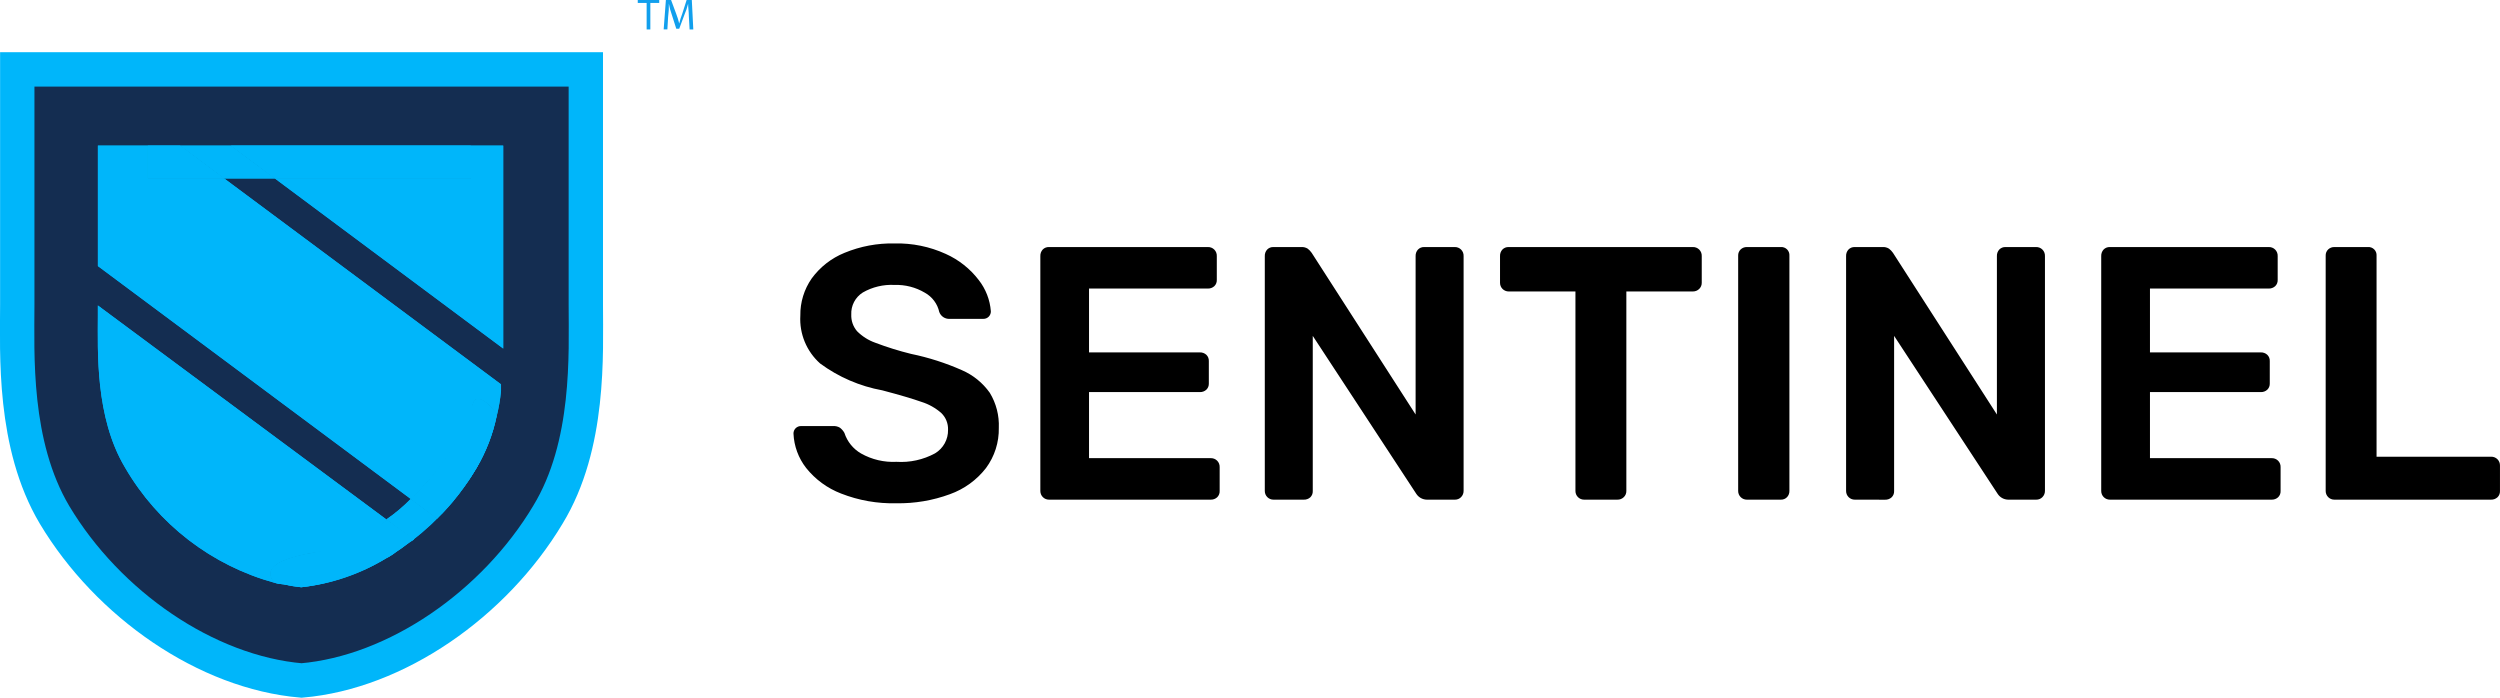
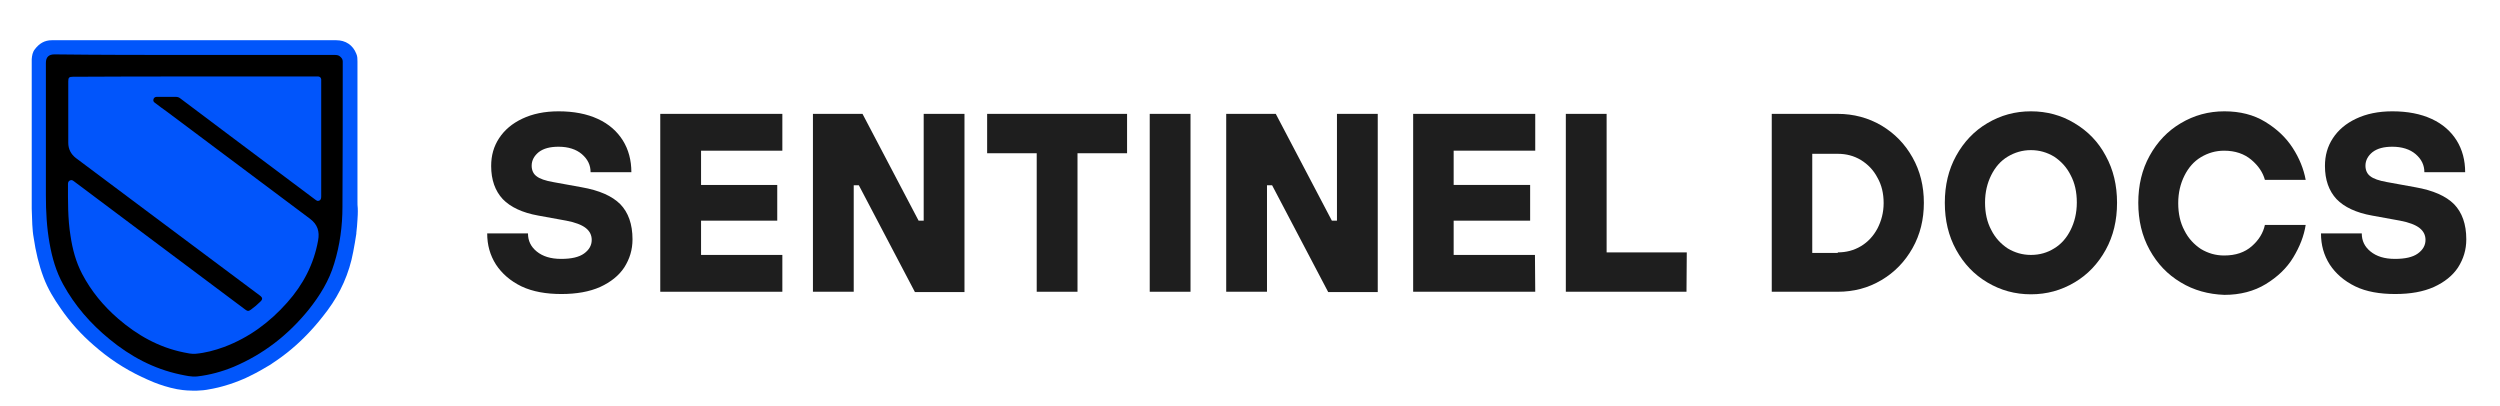
- <svg xmlns="http://www.w3.org/2000/svg" xmlns:xlink="http://www.w3.org/1999/xlink" viewBox="0 0 180.124 50.271" class="icon" width="180.124" height="50.271">
-   <defs>
-     <g id="logo" viewBox="0 0 180.124 50.271">
-       <defs>
-         <linearGradient id="linear-gradient" x1="-0.358" y1="0.505" x2="2.518" y2="0.505" gradientUnits="objectBoundingBox">
-           <stop offset="0" stop-color="#01aae4" />
-           <stop offset="1" stop-color="#1f96f4" />
-         </linearGradient>
-         <linearGradient id="linear-gradient-2" x1="-93.061" y1="0.544" x2="24.368" y2="0.544" xlink:href="#linear-gradient" />
-         <linearGradient id="linear-gradient" x1="-0.358" y1="0.505" x2="2.518" y2="0.505" gradientUnits="objectBoundingBox">
-           <stop offset="0" stop-color="#01aae4" />
-           <stop offset="1" stop-color="#1f96f4" />
-         </linearGradient>
-         <linearGradient id="linear-gradient-2" x1="-93.061" y1="0.544" x2="24.368" y2="0.544" xlink:href="#linear-gradient" />
-         <linearGradient id="linear-gradient" x1="-0.358" y1="0.505" x2="2.518" y2="0.505" gradientUnits="objectBoundingBox">
-           <stop offset="0" stop-color="#01aae4" />
-           <stop offset="1" stop-color="#1f96f4" />
-         </linearGradient>
-         <linearGradient id="linear-gradient-2" x1="-93.061" y1="0.544" x2="24.368" y2="0.544" xlink:href="#linear-gradient" />
-       </defs>
-       <g transform="translate(1.234)">
-         <path id="Path" d="M.64.212H0V0H1.547V.212H.907v1.91H.64Z" transform="translate(44.716)" fill="#119FED" />
-         <path id="Path-2" data-name="Path" d="M1.814,1.167c0-.318-.053-.637-.053-.9a4.649,4.649,0,0,1-.267.8L1.121,2.069H.907L.587,1.061a4.4,4.4,0,0,1-.213-.8A6.057,6.057,0,0,1,.32,1.22l-.053.9H0L.16,0H.534L.907,1.008a4.905,4.905,0,0,1,.213.69,4.905,4.905,0,0,1,.213-.69L1.654,0h.374l.107,2.122H1.868Z" transform="translate(46.583)" fill="#119FED" />
-         <path id="Path-3" data-name="Path" d="M40.867,0V16.9c0,3.518.322,10.074-2.681,15.138-3.861,6.45-10.884,11.354-17.748,11.94-6.863-.64-13.887-5.544-17.748-11.993C-.312,26.972.01,20.362.01,16.844V0Z" transform="translate(0.055 5.305)" fill="#142D51" />
-         <path id="Path-4" data-name="Path" d="M40.974,0V16.951c0,3.518.322,10.128-2.734,15.138-3.861,6.45-10.938,11.354-17.748,11.94-6.863-.586-13.941-5.49-17.8-11.94C-.312,27.025.01,20.469.01,16.951V0Z" transform="translate(0 5)" fill="none" stroke="#00B6FA" stroke-miterlimit="10" stroke-width="2.475px" />
-         <path id="Path-5" data-name="Path" d="M3.651,7.364l-1.9-1.42A11.725,11.725,0,0,1,0,7.416L1.852,8.784v.158a18.57,18.57,0,0,0,4.656-5.26A13.162,13.162,0,0,0,7.883.053V0A11.594,11.594,0,0,1,6.455,3.682,15.81,15.81,0,0,1,3.651,7.364Z" transform="translate(26.609 30.004)" fill="#00B6FA" />
-         <path id="Path-6" data-name="Path" d="M3.67,7.364l-1.9-1.42A11.977,11.977,0,0,1,0,7.43L1.871,8.784v.158a18.57,18.57,0,0,0,4.656-5.26A13.16,13.16,0,0,0,7.9.053V0A11.594,11.594,0,0,1,6.474,3.682,15.811,15.811,0,0,1,3.67,7.364Z" transform="translate(26.591 30.004)" fill="#00B6FA" />
-         <path id="Path-7" data-name="Path" d="M6.137,0A14.988,14.988,0,0,1,0,2.1,14.5,14.5,0,0,0,6.137,0Z" transform="translate(20.475 40.207)" fill="#142D51" />
-         <path id="Path-8" data-name="Path" d="M6.137,0A14.988,14.988,0,0,1,0,2.1,14.5,14.5,0,0,0,6.137,0Z" transform="translate(20.475 40.207)" fill="url(&quot;#linear-gradient&quot;)" />
-         <path id="Path-9" data-name="Path" d="M0,0,3.174,2.367H6.825L3.651,0Z" transform="translate(11.742 10.49)" fill="#00B6FA" />
-         <path id="Path-10" data-name="Path" d="M0,0,3.174,2.367H6.825L3.651,0Z" transform="translate(11.742 10.49)" fill="#00B6FA" />
-         <path id="Path-11" data-name="Path" d="M3.6,0H0V8.678L22.538,25.457a19.074,19.074,0,0,0,4.444-6.732c.106-.368.212-.473.423-.473.37,0,.846.473,1.323,1.052v.21a12.209,12.209,0,0,0,.317-1.841V17.2L9.1,2.367H3.6Z" transform="translate(5.819 10.491)" fill="#00B6FA" />
-         <path id="Path-12" data-name="Path" d="M3.6,0H0V8.678L22.538,25.457c2.851-2.577,4.438-6,4.444-6.732.106-.368.212-.473.423-.473.37,0,.846.473,1.323,1.052v.21a12.209,12.209,0,0,0,.317-1.841V17.2L9.1,2.367H3.6Z" transform="translate(5.819 10.491)" fill="#00B6FA" />
-         <path id="Path-13" data-name="Path" d="M4.867,0c-.212,0-.317.105-.423.473A17.191,17.191,0,0,1,0,7.206l1.9,1.42A17.647,17.647,0,0,0,4.762,4.944,12.1,12.1,0,0,0,6.19,1.262v-.21C5.714.473,5.238,0,4.867,0Z" transform="translate(28.354 28.741)" fill="#00B6FA" />
-         <path id="Path-14" data-name="Path" d="M4.867,0c-.212,0-.317.105-.423.473A17.191,17.191,0,0,1,0,7.206l1.9,1.42A17.647,17.647,0,0,0,4.762,4.944,12.1,12.1,0,0,0,6.19,1.262v-.21C5.714.473,5.238,0,4.867,0Z" transform="translate(28.354 28.741)" fill="#00B6FA" />
-         <path id="Path-15" data-name="Path" d="M4.867,0c-.212,0-.317.105-.423.473A17.191,17.191,0,0,1,0,7.206l1.9,1.42A17.647,17.647,0,0,0,4.762,4.944,12.1,12.1,0,0,0,6.19,1.262v-.21C5.714.473,5.238,0,4.867,0Z" transform="translate(28.354 28.741)" fill="#00B6FA" />
-         <path id="Path-16" data-name="Path" d="M0,0V2.367H5.5L2.328,0Z" transform="translate(9.416 10.49)" fill="#00B6FA" />
-         <path id="Path-17" data-name="Path" d="M0,0V2.367H5.5L2.328,0Z" transform="translate(9.416 10.49)" fill="#00B6FA" />
-         <path id="Path-18" data-name="Path" d="M0,0V2.367H5.5L2.328,0Z" transform="translate(9.416 10.49)" fill="#00B6FA" />
-         <path id="Path-19" data-name="Path" d="M16.454,0H14.126V2.367H0L16.454,14.622V0Z" transform="translate(18.568 10.49)" fill="#00B6FA" />
-         <path id="Path-20" data-name="Path" d="M16.454,0H14.126V2.367H0L16.454,14.622V0Z" transform="translate(18.568 10.49)" fill="#00B6FA" />
-         <path id="Path-21" data-name="Path" d="M17.3,0H0L3.174,2.367H17.3Z" transform="translate(15.393 10.49)" fill="#00B6FA" />
-         <path id="Path-22" data-name="Path" d="M17.3,0H0L3.174,2.367H17.3Z" transform="translate(15.393 10.49)" fill="#00B6FA" />
-         <path id="Path-23" data-name="Path" d="M17.3,0H0L3.174,2.367H17.3Z" transform="translate(15.393 10.49)" fill="#00B6FA" />
-         <path id="Path-24" data-name="Path" d="M.32.239C.267.239.267.292.214.292A.165.165,0,0,0,.32.239Z" transform="translate(26.395 39.915)" fill="#142D51" />
-         <path id="Path-25" data-name="Path" d="M.32.239C.267.239.267.292.214.292A.165.165,0,0,0,.32.239Z" transform="translate(26.395 39.915)" fill="url(&quot;#linear-gradient-2&quot;)" />
-         <path id="Path-26" data-name="Path" d="M15.454,17.83a13.21,13.21,0,0,0,5.4-2.367L.006,0V.736c0,2.525-.212,7.311,1.958,10.94a17.946,17.946,0,0,0,10.793,8.31C12.016,19.2,12.439,18.356,15.454,17.83Z" transform="translate(5.811 22.009)" fill="#00B6FA" />
-         <path id="Path-27" data-name="Path" d="M15.454,17.83a10.163,10.163,0,0,0,5.4-2.367L.006,0V.736c0,2.525-.212,7.311,1.958,10.94a17.946,17.946,0,0,0,10.793,8.31C12.016,19.2,12.439,18.356,15.454,17.83Z" transform="translate(5.811 22.009)" fill="#00B6FA" />
-         <path id="Path-28" data-name="Path" d="M8.412,0a12.9,12.9,0,0,1-5.4,2.367C0,2.893-.423,3.734.317,4.523a2.671,2.671,0,0,0,.635.105,10.656,10.656,0,0,0,1.27.21,15.254,15.254,0,0,0,6.137-2.1c.053,0,.053-.053.106-.053A4.411,4.411,0,0,0,9.1,2.262c.423-.263.794-.579,1.217-.842V1.368Z" transform="translate(18.249 37.472)" fill="#00B6FA" />
-         <path id="Path-29" data-name="Path" d="M8.412,0a12.9,12.9,0,0,1-5.4,2.367C0,2.893-.423,3.734.317,4.523a2.671,2.671,0,0,0,.635.105,10.656,10.656,0,0,0,1.27.21,15.254,15.254,0,0,0,6.137-2.1c.053,0,.053-.053.106-.053A4.411,4.411,0,0,0,9.1,2.262c.423-.263.794-.607,1.217-.87V1.368Z" transform="translate(18.249 37.472)" fill="#00B6FA" />
-         <path id="Path-30" data-name="Path" d="M8.412,0a12.9,12.9,0,0,1-5.4,2.367C0,2.893-.423,3.734.317,4.523a2.671,2.671,0,0,0,.635.105,10.656,10.656,0,0,0,1.27.21,15.254,15.254,0,0,0,6.137-2.1c.053,0,.053-.053.106-.053A4.411,4.411,0,0,0,9.1,2.262c.423-.263.794-.608,1.217-.87V1.368Z" transform="translate(18.249 37.472)" fill="#00B6FA" />
-       </g>
-       <path d="M8.346,24.26a10.2,10.2,0,0,1-3.978-.7,5.947,5.947,0,0,1-2.522-1.846,4.33,4.33,0,0,1-.91-2.47.533.533,0,0,1,.546-.546H3.8a.839.839,0,0,1,.481.117,1.2,1.2,0,0,1,.325.377,2.651,2.651,0,0,0,1.2,1.482,4.7,4.7,0,0,0,2.548.6,5.134,5.134,0,0,0,2.782-.611,1.926,1.926,0,0,0,.936-1.7,1.6,1.6,0,0,0-.481-1.2,3.928,3.928,0,0,0-1.43-.806q-.949-.338-2.821-.832a10.828,10.828,0,0,1-4.485-1.937A4.28,4.28,0,0,1,1.43,10.74a4.555,4.555,0,0,1,.819-2.678A5.472,5.472,0,0,1,4.615,6.216a8.928,8.928,0,0,1,3.6-.676,8.4,8.4,0,0,1,3.692.754,6.171,6.171,0,0,1,2.379,1.885,4.168,4.168,0,0,1,.871,2.249.533.533,0,0,1-.546.546H12.194a.754.754,0,0,1-.754-.494A2.106,2.106,0,0,0,10.4,9.089,4.009,4.009,0,0,0,8.216,8.53a4.137,4.137,0,0,0-2.288.546A1.78,1.78,0,0,0,5.1,10.662a1.733,1.733,0,0,0,.416,1.2,3.5,3.5,0,0,0,1.313.832,22.293,22.293,0,0,0,2.587.806,17.984,17.984,0,0,1,3.653,1.17A4.8,4.8,0,0,1,15.08,16.3a4.5,4.5,0,0,1,.65,2.522,4.708,4.708,0,0,1-.923,2.9,5.733,5.733,0,0,1-2.6,1.885A10.635,10.635,0,0,1,8.346,24.26Zm11-.26a.621.621,0,0,1-.624-.624V6.45a.661.661,0,0,1,.169-.468.591.591,0,0,1,.455-.182h11.44a.623.623,0,0,1,.65.65V8.166a.591.591,0,0,1-.182.455.66.66,0,0,1-.468.169H22.23v4.6h7.982a.661.661,0,0,1,.468.169.591.591,0,0,1,.182.455v1.612a.591.591,0,0,1-.182.455.66.66,0,0,1-.468.169H22.23V21.01h8.762a.623.623,0,0,1,.65.65v1.716a.591.591,0,0,1-.182.455.66.66,0,0,1-.468.169Zm16.172,0a.621.621,0,0,1-.624-.624V6.45a.661.661,0,0,1,.169-.468.591.591,0,0,1,.455-.182h2a.776.776,0,0,1,.468.117,1.35,1.35,0,0,1,.286.3L45.76,17.864V6.45a.661.661,0,0,1,.169-.468.591.591,0,0,1,.455-.182h2.184a.623.623,0,0,1,.65.65v16.9a.634.634,0,0,1-.182.468.6.6,0,0,1-.442.182H46.566a.92.92,0,0,1-.754-.416L38.35,12.2v11.18a.591.591,0,0,1-.182.455A.661.661,0,0,1,37.7,24ZM57.9,24a.621.621,0,0,1-.624-.624V9h-4.81a.621.621,0,0,1-.624-.624V6.45a.661.661,0,0,1,.169-.468.591.591,0,0,1,.455-.182h13.26a.623.623,0,0,1,.65.65V8.374a.6.6,0,0,1-.182.442A.633.633,0,0,1,65.728,9H60.944V23.376a.6.6,0,0,1-.182.442.634.634,0,0,1-.468.182Zm11.726,0A.621.621,0,0,1,69,23.376V6.424a.591.591,0,0,1,.182-.455.626.626,0,0,1,.442-.169h2.444a.582.582,0,0,1,.624.624V23.376a.626.626,0,0,1-.169.442.591.591,0,0,1-.455.182ZM77.4,24a.621.621,0,0,1-.624-.624V6.45a.661.661,0,0,1,.169-.468A.591.591,0,0,1,77.4,5.8h2a.776.776,0,0,1,.468.117,1.35,1.35,0,0,1,.286.3l7.488,11.648V6.45a.66.66,0,0,1,.169-.468A.591.591,0,0,1,88.27,5.8h2.184a.623.623,0,0,1,.65.65v16.9a.634.634,0,0,1-.182.468A.6.6,0,0,1,90.48,24H88.452a.92.92,0,0,1-.754-.416L80.236,12.2v11.18a.591.591,0,0,1-.182.455.661.661,0,0,1-.468.169Zm18.382,0a.621.621,0,0,1-.624-.624V6.45a.661.661,0,0,1,.169-.468.591.591,0,0,1,.455-.182h11.44a.623.623,0,0,1,.65.65V8.166a.591.591,0,0,1-.182.455.66.66,0,0,1-.468.169H98.67v4.6h7.982a.66.66,0,0,1,.468.169.591.591,0,0,1,.182.455v1.612a.591.591,0,0,1-.182.455.66.66,0,0,1-.468.169H98.67V21.01h8.762a.623.623,0,0,1,.65.65v1.716a.591.591,0,0,1-.182.455.66.66,0,0,1-.468.169Zm16.172,0a.621.621,0,0,1-.624-.624V6.424a.591.591,0,0,1,.182-.455.626.626,0,0,1,.442-.169h2.418a.582.582,0,0,1,.624.624V20.906h8.242a.623.623,0,0,1,.65.65v1.82a.591.591,0,0,1-.182.455.661.661,0,0,1-.468.169Z" transform="translate(56.234 12)" fill="#000000" />
-     </g>
-   </defs>
-   <use xlink:href="#logo" />
+ <svg xmlns="http://www.w3.org/2000/svg" version="1.1" id="Calque_1" x="0px" y="0px" viewBox="0 0 882.6 143.2" style="enable-background:new 0 0 882.6 143.2;" xml:space="preserve">
+   <style type="text/css">
+ 	.st0{fill:#0156FB;}
+ 	.st1{fill:#0155FB;}
+ 	.st2{fill:#1E1E1E;}
+ </style>
+   <g>
+     <path class="st0" d="M126.2,71v-0.2c0-0.1,0-0.2,0-0.3V22.1c0-0.1,0-0.4,0-0.4c0-0.9,0-1.8-0.4-2.7c-1.2-3.1-3.8-4.8-7.1-4.8H34.1   c-5.3,0-10.5,0-15.8,0c-2.6,0-4.5,1.2-6,3.2c-0.8,1-1,2.2-1.1,3.5v52.8c0,0,0.1,3.8,0.2,5.6l0,0c0.1,1.6,0.2,3.1,0.5,4.7   c0.7,4.8,1.8,9.5,3.5,14c1.5,4,3.7,7.6,6.1,11c3.3,4.8,7.2,9.1,11.6,12.9c5.1,4.5,10.8,8.3,17,11.2c0.2,0.1,0.4,0.2,0.7,0.3l0,0   c0.2,0.1,5.4,2.8,11.7,4c0.6,0.1,1.3,0.2,2,0.3l0,0c1,0.1,2,0.2,3,0.2l0,0c0,0,3.4,0.2,6.6-0.5l0,0c0.4-0.1,0.7-0.1,1.1-0.2l0,0   c2.6-0.5,4.7-1.2,5.7-1.5l0,0c1.2-0.4,2.4-0.8,3.6-1.3l0,0c1.3-0.5,2.7-1.1,4-1.8c2.3-1.1,4.5-2.4,6.7-3.7l0,0   c0.4-0.2,0.6-0.4,0.9-0.6c4.6-3,8.8-6.5,12.7-10.6c2.5-2.6,4.7-5.3,6.8-8.1c4.6-6.2,7.7-13.1,9.1-20.7c0.4-2.1,0.8-4.3,1.1-6.4l0,0   c0-0.1,0-0.2,0-0.3l0,0c0.2-1.5,0.3-3,0.4-4.6c0.2-2.6,0.1-4.1,0.1-4.1C126.2,72.8,126.2,71.9,126.2,71z" />
+     <path d="M68.7,19.4c16.4,0,32.9,0,49.3,0c0.7,0,1.4,0,2,0.5s1,1,1,1.8c0,0.2,0,0.3,0,0.5c0,16.9,0,33.9-0.1,50.8   c0,6.8-0.9,13.5-2.9,20c-1.8,6.1-5.1,11.4-9,16.3c-7.2,8.9-15.9,15.7-26.5,20.2c-4.1,1.7-8.5,2.9-12.9,3.4c-2.1,0.2-4-0.3-6-0.7   c-9.4-2-17.6-6.4-25-12.5c-6.6-5.4-12.2-11.8-16.3-19.3c-2.5-4.5-3.9-9.4-4.8-14.5c-1-5.6-1.3-11.2-1.3-16.9c0-15.6,0-31.2,0-46.8   c0-2,1-3,3-3C35.8,19.4,52.3,19.4,68.7,19.4z" />
+     <path class="st1" d="M68.7,27c14.3,0,28.6,0,42.9,0c0.3,0,0.5,0,0.8,0c0.6,0.1,0.9,0.4,1,1c0,0.2,0,0.3,0,0.5c0,13.6,0,27.3,0,40.9   c0,1.1-0.5,1.6-1.4,1.5c-0.3-0.1-0.5-0.3-0.8-0.5c-10-7.5-19.9-14.9-29.9-22.4c-5.9-4.4-11.8-8.9-17.7-13.3c-0.5-0.4-1-0.5-1.6-0.5   c-2.1,0-4.2,0-6.2,0c-0.2,0-0.3,0-0.5,0c-0.5,0-1,0.3-1.1,0.8c-0.2,0.5,0,1,0.5,1.3c1.4,1.1,2.8,2.1,4.2,3.1   C75.7,52,92.6,64.6,109.4,77.2c2.7,2,3.5,4.5,2.9,7.7c-1.5,8.4-5.3,15.6-10.9,21.9c-6.2,7-13.5,12.4-22.3,15.7   c-3.3,1.2-6.6,2.1-10.1,2.4c-1.4,0.1-2.8-0.2-4.2-0.5c-8.8-1.8-16.4-6.1-23.1-11.9c-5.2-4.5-9.5-9.7-12.7-15.8   c-2.2-4.2-3.4-8.7-4.1-13.4C23.9,77.2,24,71,24,64.9c0-0.5,0.2-1,0.7-1.2c0.6-0.3,1,0,1.4,0.3C36.1,71.5,46,78.9,56,86.4   c10.2,7.6,20.4,15.3,30.6,22.9c0.8,0.6,1.2,0.6,2,0c1.1-0.8,2.2-1.7,3.2-2.7c1-0.9,1-1.5-0.1-2.3c-13-9.7-26.1-19.5-39.1-29.2   C44,68.7,35.4,62.2,26.8,55.8c-1.8-1.4-2.7-3.2-2.7-5.4c0-7.2,0-14.4,0-21.7c0-1.3,0.3-1.6,1.6-1.6C40,27,54.3,27,68.7,27z" />
+   </g>
+   <g>
+     <path class="st2" d="M184.1,101.1c-3.9-1.9-6.9-4.5-9-7.7c-2.1-3.3-3.1-6.9-3.1-11h14.4c0,2.6,1,4.7,3.1,6.4s4.9,2.6,8.6,2.6   c3.6,0,6.3-0.6,8.1-1.9c1.8-1.3,2.7-2.9,2.7-4.8c0-1.7-0.7-3.1-2.1-4.2c-1.4-1.1-3.7-2-6.9-2.6l-9.9-1.8c-5.6-1-9.8-3-12.5-5.8   c-2.7-2.9-4.1-6.8-4.1-11.7c0-3.7,0.9-6.9,2.8-9.8c1.9-2.9,4.6-5.2,8.2-6.9c3.6-1.7,7.8-2.6,12.8-2.6c5.4,0,10,0.9,13.9,2.7   c3.9,1.8,6.8,4.4,8.8,7.6c2,3.2,3,7,3,11.2h-14.4c0-2.5-1-4.6-3.1-6.4c-2-1.7-4.8-2.6-8.2-2.6c-3,0-5.3,0.6-7,1.9   c-1.6,1.3-2.5,2.9-2.5,4.8c0,1.6,0.6,2.9,1.7,3.7c1.1,0.9,3.1,1.6,6,2.1l9.9,1.8c6.3,1.1,10.8,3.1,13.7,6c2.8,2.9,4.3,7,4.3,12.4   c0,3.7-1,6.9-2.9,9.9c-1.9,2.9-4.8,5.2-8.5,6.9c-3.8,1.7-8.4,2.5-13.7,2.5S188.1,103,184.1,101.1z" />
+     <path class="st2" d="M276.2,103h-43.1V40.2h43.1v13h-28.7v12.1h26.9v12.6h-26.9V90h28.7V103z" />
+     <path class="st2" d="M301.4,103H287V40.2h17.5l19.8,37.7h1.8V40.2h14.4v62.9H323l-19.8-37.7h-1.8V103z" />
+     <path class="st2" d="M380.4,103H366V54.1h-17.5V40.2h49.4v13.9h-17.5V103z" />
+     <path class="st2" d="M420.3,103h-14.4V40.2h14.4V103z" />
+     <path class="st2" d="M447.3,103h-14.4V40.2h17.5l19.8,37.7h1.8V40.2h14.4v62.9h-17.5l-19.8-37.7h-1.8L447.3,103L447.3,103z" />
+     <path class="st2" d="M542,103h-43.1V40.2H542v13h-28.8v12.1h27v12.6h-27V90h28.7L542,103L542,103z" />
+     <path class="st2" d="M595.4,103h-42.6V40.2h14.4v48.9h28.3L595.4,103L595.4,103z" />
+     <path class="st2" d="M625.5,103V40.2h23.3c5.6,0,10.8,1.4,15.4,4.1c4.7,2.8,8.3,6.5,11,11.3c2.7,4.8,4,10.1,4,16s-1.3,11.2-4,16   s-6.4,8.6-11,11.3c-4.7,2.8-9.8,4.1-15.4,4.1H625.5L625.5,103z M648.8,89.1c3,0,5.7-0.7,8.2-2.2s4.4-3.6,5.8-6.2   c1.4-2.7,2.2-5.7,2.2-9c0-3.4-0.7-6.4-2.2-9c-1.4-2.7-3.4-4.7-5.8-6.2c-2.5-1.5-5.2-2.2-8.2-2.2h-9v35h9V89.1z" />
+     <path class="st2" d="M701.6,99.7c-4.7-2.8-8.3-6.6-11-11.5s-4-10.4-4-16.6c0-6.2,1.3-11.7,4-16.6c2.7-4.9,6.4-8.8,11-11.5   c4.7-2.8,9.8-4.2,15.4-4.2c5.6,0,10.8,1.4,15.4,4.2c4.7,2.8,8.4,6.6,11,11.5c2.7,4.9,4,10.4,4,16.6c0,6.2-1.3,11.7-4,16.6   s-6.4,8.8-11,11.5c-4.7,2.8-9.8,4.2-15.4,4.2S706.3,102.5,701.6,99.7z M725.2,87.7c2.5-1.5,4.4-3.7,5.8-6.5c1.4-2.8,2.2-6,2.2-9.7   s-0.7-6.9-2.2-9.7c-1.4-2.8-3.4-4.9-5.8-6.5c-2.5-1.5-5.2-2.3-8.2-2.3s-5.7,0.8-8.2,2.3s-4.4,3.7-5.8,6.5c-1.4,2.8-2.2,6-2.2,9.7   s0.7,6.9,2.2,9.7c1.4,2.8,3.4,4.9,5.8,6.5c2.5,1.5,5.2,2.3,8.2,2.3C720.1,90,722.8,89.2,725.2,87.7z" />
+     <path class="st2" d="M769.9,99.7c-4.7-2.8-8.3-6.6-11-11.5s-4-10.4-4-16.6c0-6.2,1.3-11.7,4-16.6c2.7-4.9,6.4-8.8,11-11.5   c4.7-2.8,9.8-4.2,15.4-4.2c5.5,0,10.3,1.2,14.4,3.7c4.1,2.5,7.3,5.5,9.7,9.2s3.9,7.5,4.6,11.3h-14.4c-0.7-2.6-2.3-5-4.8-7.1   s-5.7-3.2-9.6-3.2c-3,0-5.7,0.8-8.2,2.3s-4.4,3.7-5.8,6.5c-1.4,2.8-2.2,6-2.2,9.7s0.7,6.9,2.2,9.7c1.4,2.8,3.4,4.9,5.8,6.5   c2.5,1.5,5.2,2.3,8.2,2.3c4.1,0,7.3-1.1,9.8-3.3s4-4.7,4.6-7.5H814c-0.6,3.9-2.1,7.7-4.4,11.5c-2.3,3.8-5.6,6.9-9.7,9.4   c-4.1,2.5-9,3.8-14.6,3.8C779.7,103.9,774.5,102.5,769.9,99.7z" />
+     <path class="st2" d="M831.5,101.1c-3.9-1.9-6.9-4.5-9-7.7c-2.1-3.3-3.1-6.9-3.1-11h14.4c0,2.6,1,4.7,3.1,6.4s4.9,2.6,8.6,2.6   c3.6,0,6.3-0.6,8.1-1.9c1.8-1.3,2.7-2.9,2.7-4.8c0-1.7-0.7-3.1-2.1-4.2c-1.4-1.1-3.7-2-6.9-2.6l-9.9-1.8c-5.6-1-9.8-3-12.5-5.8   c-2.7-2.9-4.1-6.8-4.1-11.7c0-3.7,0.9-6.9,2.8-9.8c1.9-2.9,4.6-5.2,8.2-6.9c3.6-1.7,7.8-2.6,12.8-2.6c5.4,0,10,0.9,13.9,2.7   c3.9,1.8,6.8,4.4,8.8,7.6c2,3.2,3,7,3,11.2h-14.4c0-2.5-1-4.6-3.1-6.4c-2-1.7-4.8-2.6-8.2-2.6c-3,0-5.3,0.6-7,1.9   c-1.6,1.3-2.5,2.9-2.5,4.8c0,1.6,0.6,2.9,1.7,3.7c1.1,0.9,3.1,1.6,6,2.1l9.9,1.8c6.3,1.1,10.8,3.1,13.7,6c2.8,2.9,4.3,7,4.3,12.4   c0,3.7-1,6.9-2.9,9.9c-1.9,2.9-4.8,5.2-8.5,6.9c-3.8,1.7-8.3,2.5-13.7,2.5S835.4,103,831.5,101.1z" />
+   </g>
</svg>
